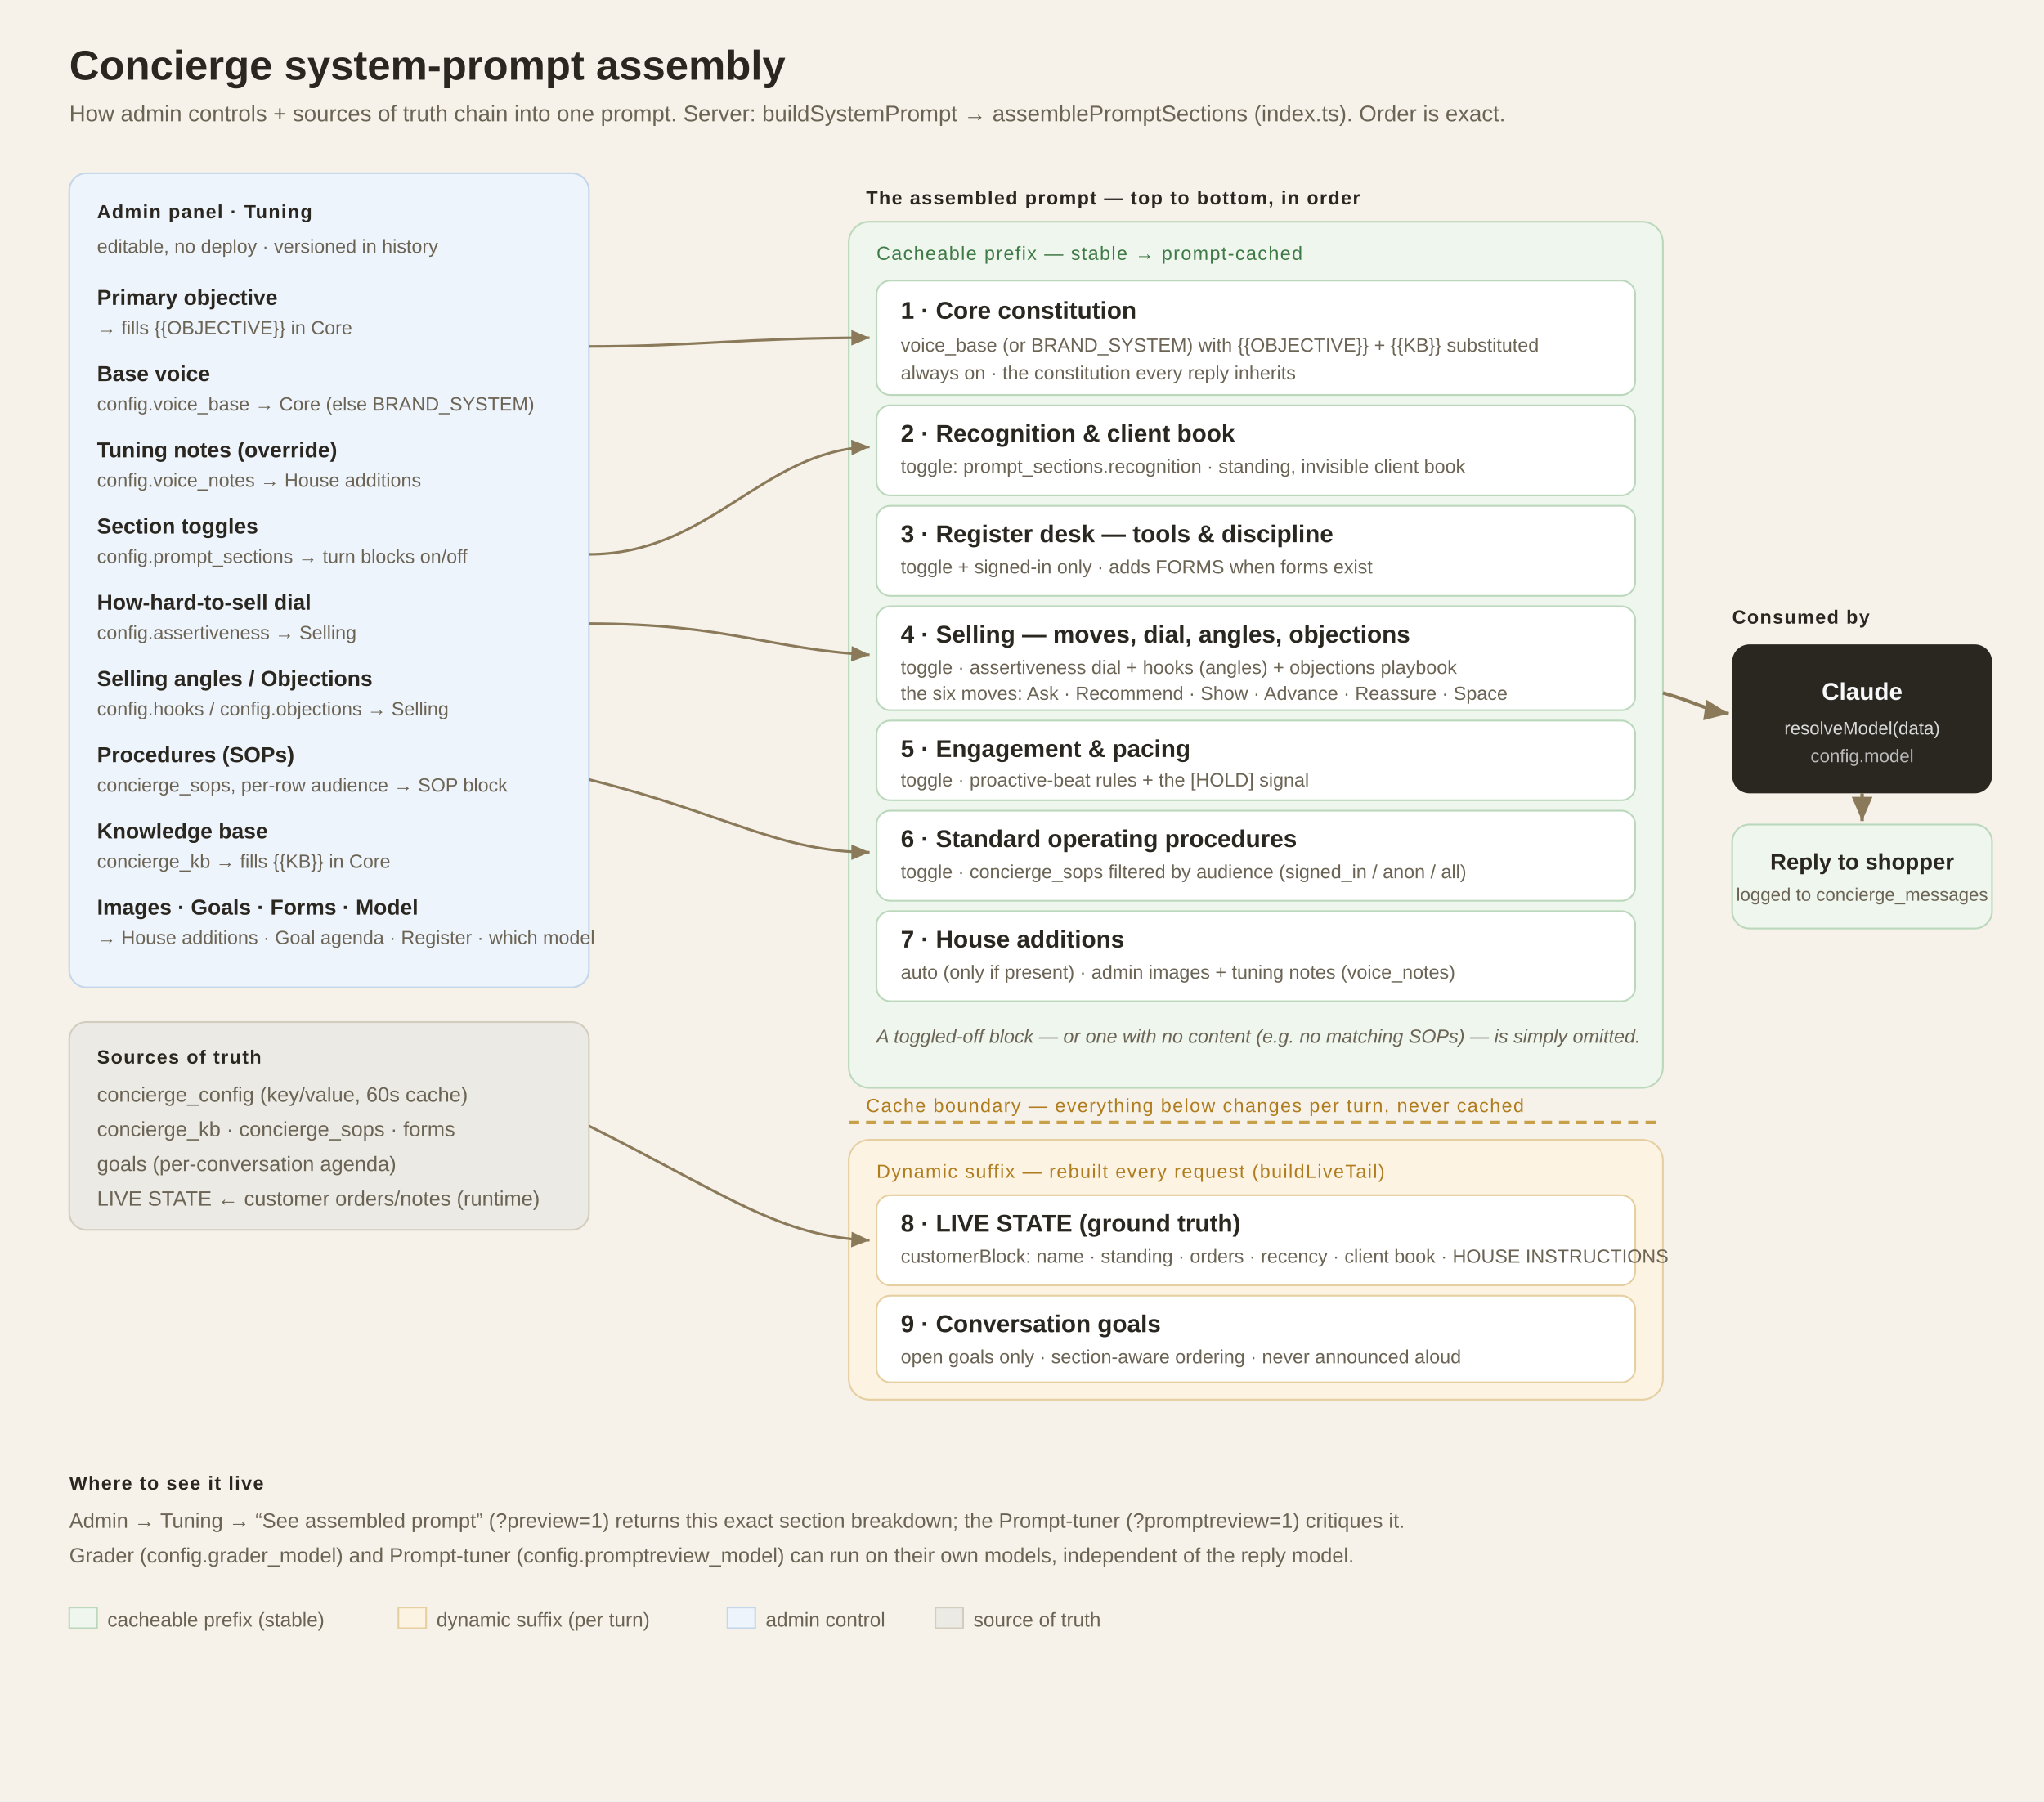
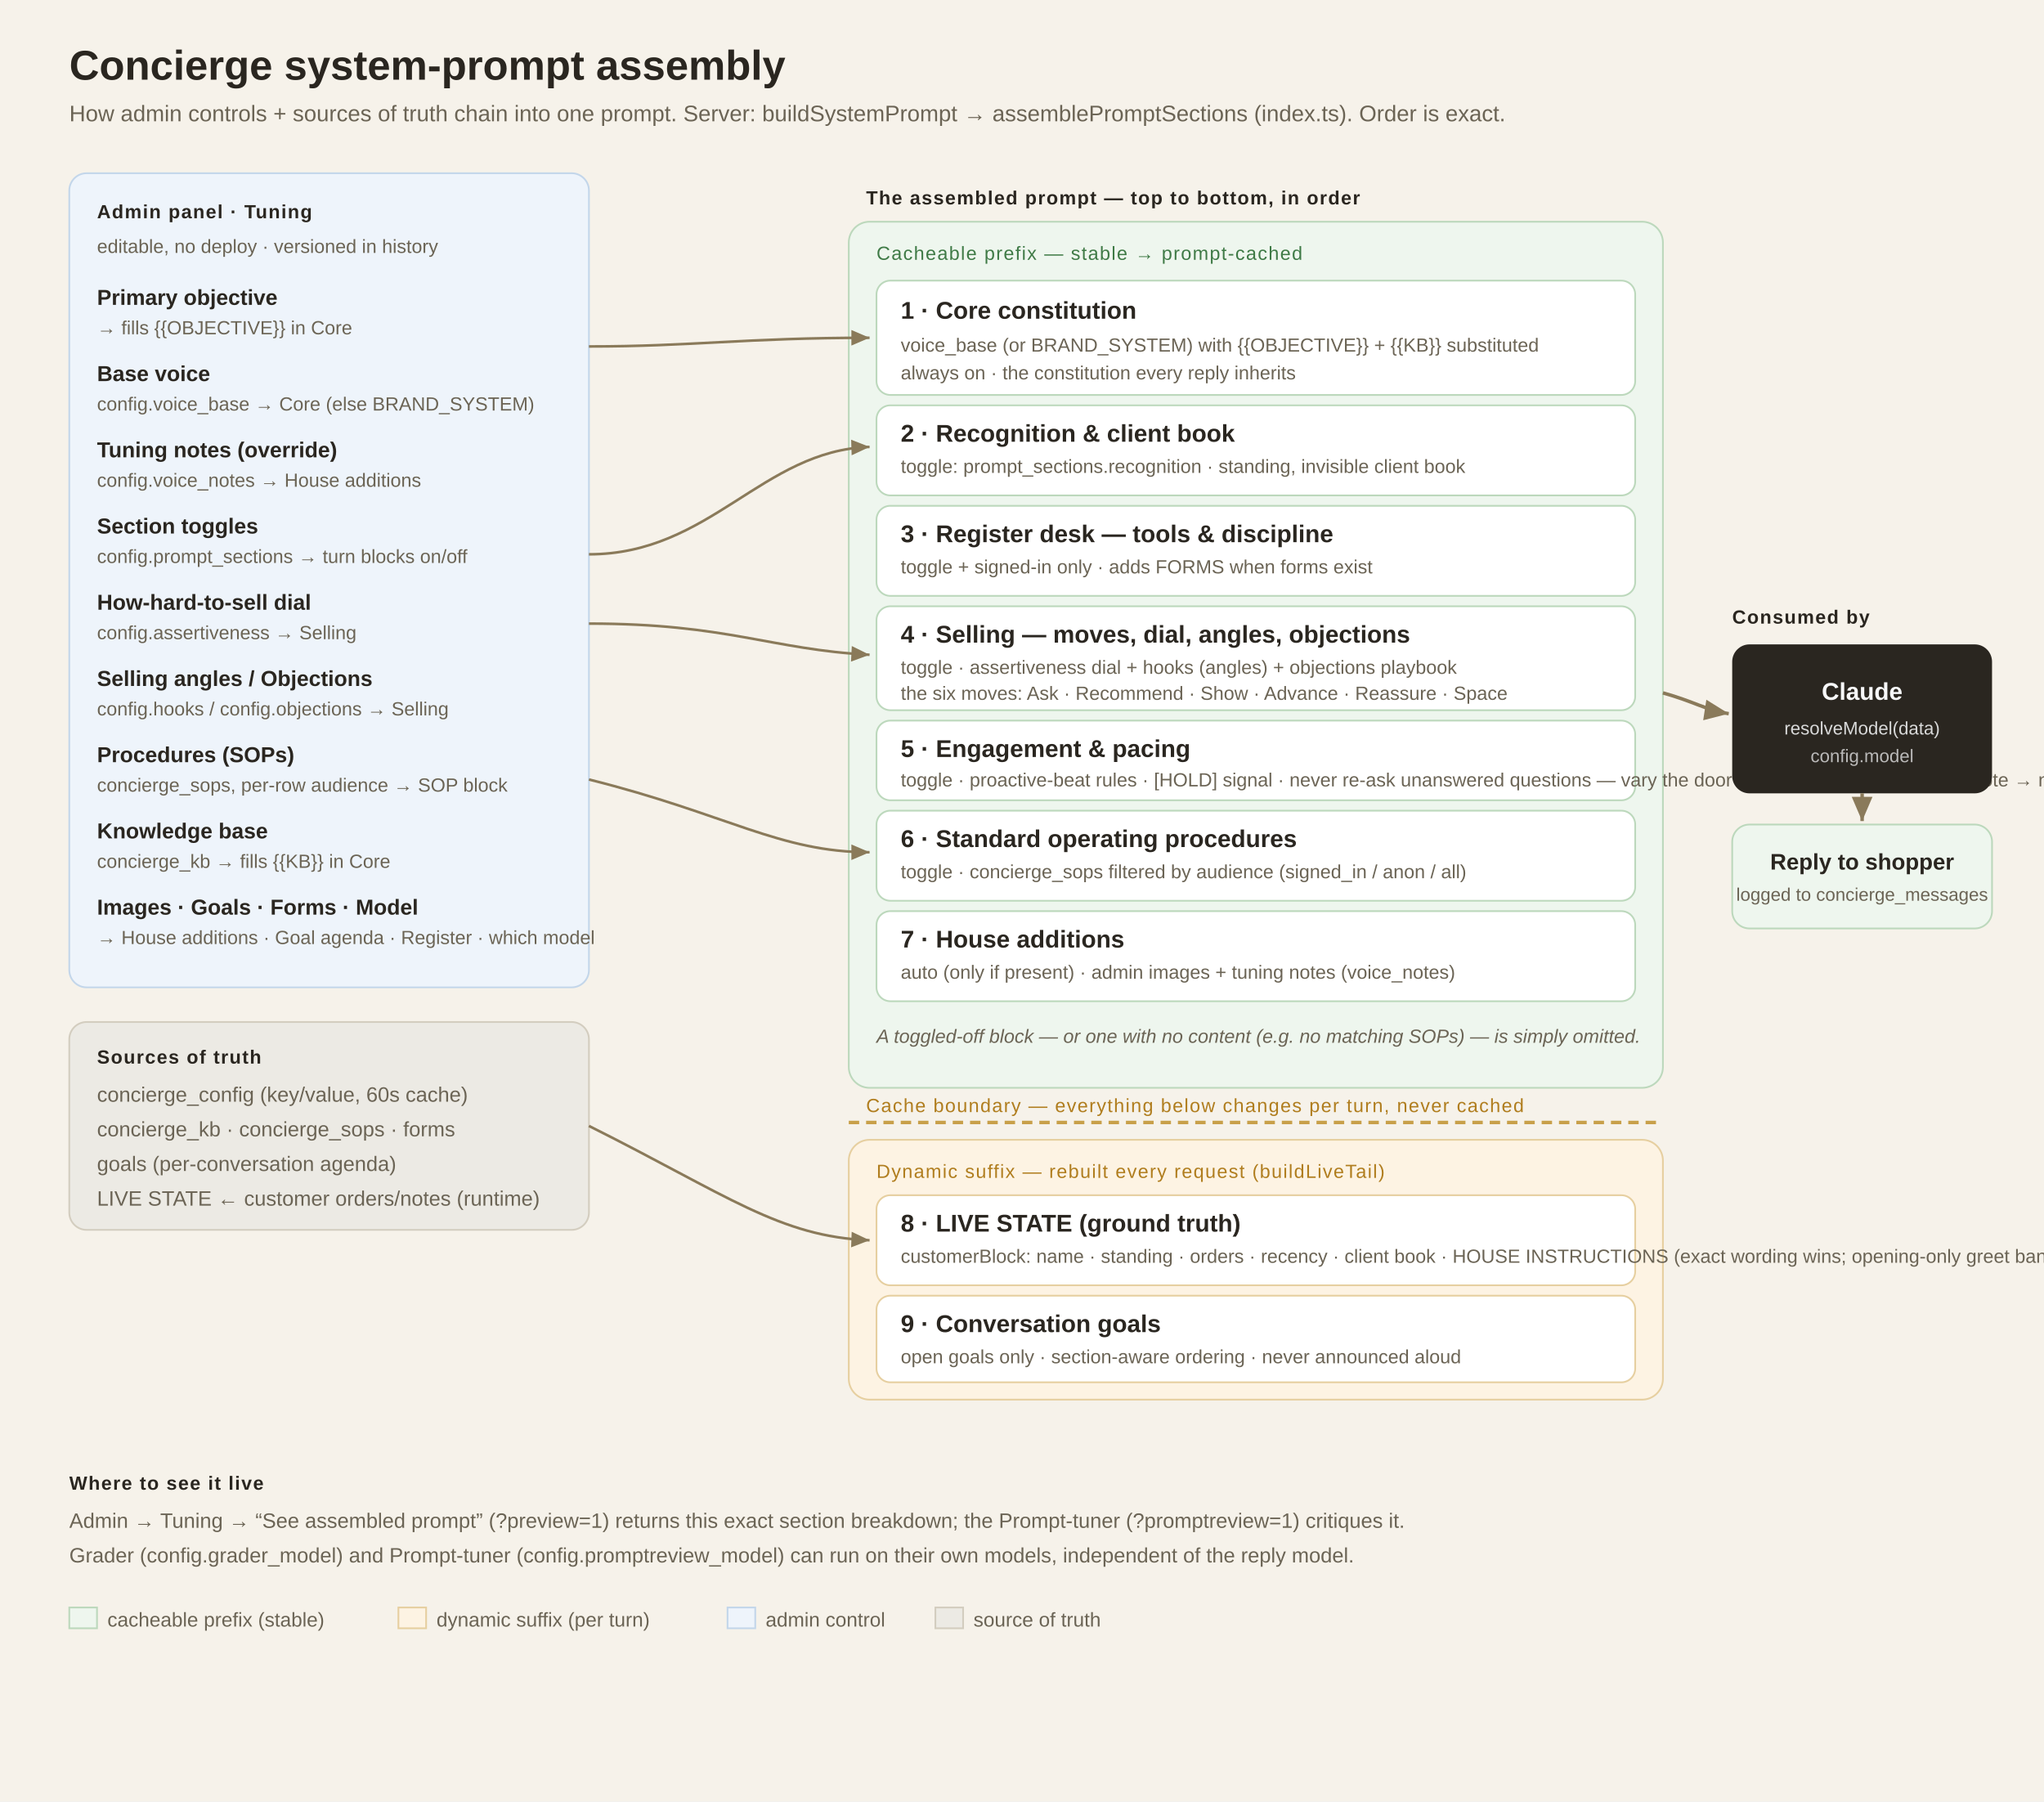
<svg xmlns="http://www.w3.org/2000/svg" width="1180" height="1040" viewBox="0 0 1180 1040" font-family="'Helvetica Neue',Arial,sans-serif">
  <defs>
    <marker id="arrow" markerWidth="9" markerHeight="9" refX="7" refY="3" orient="auto" markerUnits="strokeWidth">
      <path d="M0,0 L7,3 L0,6 Z" fill="#8a7a5a" />
    </marker>
    <style>
      .t{fill:#2a2620}.m{fill:#6b6455}.w{fill:#f7f8f9}
      .h{font-weight:700}
      .cap{font-size:11px;letter-spacing:.06em;text-transform:uppercase}
    </style>
  </defs>
  <rect width="1180" height="1040" fill="#f6f2ea" />
  <text x="40" y="46" class="t h" font-size="24">Concierge system-prompt assembly</text>
  <text x="40" y="70" class="m" font-size="13">How admin controls + sources of truth chain into one prompt. Server: buildSystemPrompt → assemblePromptSections (index.ts). Order is exact.</text>
  <rect x="40" y="100" width="300" height="470" rx="10" fill="#eef4fb" stroke="#c3d6ea" />
  <text x="56" y="126" class="t h cap">Admin panel · Tuning</text>
  <text x="56" y="146" class="m" font-size="11">editable, no deploy · versioned in history</text>
  <g font-size="12.5" class="t">
    <text x="56" y="176" class="h">Primary objective</text>
    <text x="56" y="193" class="m" font-size="11">→ fills {{OBJECTIVE}} in Core</text>
    <text x="56" y="220" class="h">Base voice</text>
    <text x="56" y="237" class="m" font-size="11">config.voice_base → Core (else BRAND_SYSTEM)</text>
    <text x="56" y="264" class="h">Tuning notes (override)</text>
    <text x="56" y="281" class="m" font-size="11">config.voice_notes → House additions</text>
    <text x="56" y="308" class="h">Section toggles</text>
    <text x="56" y="325" class="m" font-size="11">config.prompt_sections → turn blocks on/off</text>
    <text x="56" y="352" class="h">How-hard-to-sell dial</text>
    <text x="56" y="369" class="m" font-size="11">config.assertiveness → Selling</text>
    <text x="56" y="396" class="h">Selling angles / Objections</text>
    <text x="56" y="413" class="m" font-size="11">config.hooks / config.objections → Selling</text>
    <text x="56" y="440" class="h">Procedures (SOPs)</text>
    <text x="56" y="457" class="m" font-size="11">concierge_sops, per-row audience → SOP block</text>
    <text x="56" y="484" class="h">Knowledge base</text>
    <text x="56" y="501" class="m" font-size="11">concierge_kb → fills {{KB}} in Core</text>
    <text x="56" y="528" class="h">Images · Goals · Forms · Model</text>
    <text x="56" y="545" class="m" font-size="11">→ House additions · Goal agenda · Register · which model</text>
  </g>
  <rect x="40" y="590" width="300" height="120" rx="10" fill="#eceae4" stroke="#d3cdbf" />
  <text x="56" y="614" class="t h cap">Sources of truth</text>
  <g font-size="12" class="m">
    <text x="56" y="636">concierge_config  (key/value, 60s cache)</text>
    <text x="56" y="656">concierge_kb  ·  concierge_sops  ·  forms</text>
    <text x="56" y="676">goals (per-conversation agenda)</text>
    <text x="56" y="696">LIVE STATE ← customer orders/notes (runtime)</text>
  </g>
  <text x="500" y="118" class="t h cap">The assembled prompt — top to bottom, in order</text>
  <rect x="490" y="128" width="470" height="500" rx="12" fill="#eef6ee" stroke="#bcd8bc" />
  <text x="506" y="150" class="cap" fill="#3f7a46">Cacheable prefix — stable → prompt-cached</text>
  <rect x="506" y="162" width="438" height="66" rx="8" fill="#ffffff" stroke="#bcd8bc" />
  <text x="520" y="184" class="t h" font-size="14">1 · Core constitution</text>
  <text x="520" y="203" class="m" font-size="11">voice_base (or BRAND_SYSTEM) with {{OBJECTIVE}} + {{KB}} substituted</text>
  <text x="520" y="219" class="m" font-size="11">always on · the constitution every reply inherits</text>
  <rect x="506" y="234" width="438" height="52" rx="8" fill="#ffffff" stroke="#bcd8bc" />
  <text x="520" y="255" class="t h" font-size="14">2 · Recognition &amp; client book</text>
  <text x="520" y="273" class="m" font-size="11">toggle: prompt_sections.recognition · standing, invisible client book</text>
  <rect x="506" y="292" width="438" height="52" rx="8" fill="#ffffff" stroke="#bcd8bc" />
  <text x="520" y="313" class="t h" font-size="14">3 · Register desk — tools &amp; discipline</text>
  <text x="520" y="331" class="m" font-size="11">toggle + signed-in only · adds FORMS when forms exist</text>
  <rect x="506" y="350" width="438" height="60" rx="8" fill="#ffffff" stroke="#bcd8bc" />
  <text x="520" y="371" class="t h" font-size="14">4 · Selling — moves, dial, angles, objections</text>
  <text x="520" y="389" class="m" font-size="11">toggle · assertiveness dial + hooks (angles) + objections playbook</text>
  <text x="520" y="404" class="m" font-size="11">the six moves: Ask · Recommend · Show · Advance · Reassure · Space</text>
  <rect x="506" y="416" width="438" height="46" rx="8" fill="#ffffff" stroke="#bcd8bc" />
  <text x="520" y="437" class="t h" font-size="14">5 · Engagement &amp; pacing</text>
-   <text x="520" y="454" class="m" font-size="11">toggle · proactive-beat rules + the [HOLD] signal</text>
+   <text x="520" y="454" class="m" font-size="11">toggle · proactive-beat rules · [HOLD] signal · never re-ask unanswered questions — vary the door (detail → picture → service note → new subject)</text>
  <rect x="506" y="468" width="438" height="52" rx="8" fill="#ffffff" stroke="#bcd8bc" />
  <text x="520" y="489" class="t h" font-size="14">6 · Standard operating procedures</text>
  <text x="520" y="507" class="m" font-size="11">toggle · concierge_sops filtered by audience (signed_in / anon / all)</text>
  <rect x="506" y="526" width="438" height="52" rx="8" fill="#ffffff" stroke="#bcd8bc" />
  <text x="520" y="547" class="t h" font-size="14">7 · House additions</text>
  <text x="520" y="565" class="m" font-size="11">auto (only if present) · admin images + tuning notes (voice_notes)</text>
  <text x="506" y="602" class="m" font-size="11" font-style="italic">A toggled-off block — or one with no content (e.g. no matching SOPs) — is simply omitted.</text>
  <line x1="490" y1="648" x2="960" y2="648" stroke="#c8a04a" stroke-width="2" stroke-dasharray="6 4" />
  <text x="500" y="642" class="cap" fill="#b07d1e">Cache boundary — everything below changes per turn, never cached</text>
  <rect x="490" y="658" width="470" height="150" rx="12" fill="#fdf3e3" stroke="#e6cfa0" />
  <text x="506" y="680" class="cap" fill="#b07d1e">Dynamic suffix — rebuilt every request (buildLiveTail)</text>
  <rect x="506" y="690" width="438" height="52" rx="8" fill="#ffffff" stroke="#e6cfa0" />
  <text x="520" y="711" class="t h" font-size="14">8 · LIVE STATE  (ground truth)</text>
-   <text x="520" y="729" class="m" font-size="11">customerBlock: name · standing · orders · recency · client book · HOUSE INSTRUCTIONS</text>
+   <text x="520" y="729" class="m" font-size="11">customerBlock: name · standing · orders · recency · client book · HOUSE INSTRUCTIONS (exact wording wins; opening-only greet banners) — on EVERY beat incl. the closed-panel bubble</text>
  <rect x="506" y="748" width="438" height="50" rx="8" fill="#ffffff" stroke="#e6cfa0" />
  <text x="520" y="769" class="t h" font-size="14">9 · Conversation goals</text>
  <text x="520" y="787" class="m" font-size="11">open goals only · section-aware ordering · never announced aloud</text>
  <text x="1000" y="360" class="t h cap">Consumed by</text>
  <rect x="1000" y="372" width="150" height="86" rx="10" fill="#2a2620" />
  <text x="1075" y="404" class="w h" font-size="14" text-anchor="middle">Claude</text>
  <text x="1075" y="424" class="w" font-size="10.5" text-anchor="middle" opacity=".85">resolveModel(data)</text>
  <text x="1075" y="440" class="w" font-size="10.5" text-anchor="middle" opacity=".7">config.model</text>
  <rect x="1000" y="476" width="150" height="60" rx="10" fill="#eef6ee" stroke="#bcd8bc" />
  <text x="1075" y="502" class="t h" font-size="13" text-anchor="middle">Reply to shopper</text>
  <text x="1075" y="520" class="m" font-size="10.5" text-anchor="middle">logged to concierge_messages</text>
  <path d="M340 200 C 400 200, 430 195, 502 195" fill="none" stroke="#8a7a5a" stroke-width="1.5" marker-end="url(#arrow)" />
  <path d="M340 320 C 410 320, 440 260, 502 258" fill="none" stroke="#8a7a5a" stroke-width="1.5" marker-end="url(#arrow)" />
  <path d="M340 360 C 420 360, 445 375, 502 378" fill="none" stroke="#8a7a5a" stroke-width="1.5" marker-end="url(#arrow)" />
  <path d="M340 450 C 420 470, 450 492, 502 492" fill="none" stroke="#8a7a5a" stroke-width="1.5" marker-end="url(#arrow)" />
  <path d="M340 650 C 420 690, 450 714, 502 716" fill="none" stroke="#8a7a5a" stroke-width="1.5" marker-end="url(#arrow)" />
  <path d="M960 400 C 978 405, 985 410, 998 412" fill="none" stroke="#8a7a5a" stroke-width="2" marker-end="url(#arrow)" />
  <path d="M1075 458 L 1075 474" fill="none" stroke="#8a7a5a" stroke-width="2" marker-end="url(#arrow)" />
  <text x="40" y="860" class="t h cap">Where to see it live</text>
  <text x="40" y="882" class="m" font-size="12">Admin → Tuning → “See assembled prompt” (?preview=1) returns this exact section breakdown; the Prompt-tuner (?promptreview=1) critiques it.</text>
  <text x="40" y="902" class="m" font-size="12">Grader (config.grader_model) and Prompt-tuner (config.promptreview_model) can run on their own models, independent of the reply model.</text>
  <rect x="40" y="928" width="16" height="12" fill="#eef6ee" stroke="#bcd8bc" />
  <text x="62" y="939" class="m" font-size="11.5">cacheable prefix (stable)</text>
  <rect x="230" y="928" width="16" height="12" fill="#fdf3e3" stroke="#e6cfa0" />
  <text x="252" y="939" class="m" font-size="11.5">dynamic suffix (per turn)</text>
  <rect x="420" y="928" width="16" height="12" fill="#eef4fb" stroke="#c3d6ea" />
  <text x="442" y="939" class="m" font-size="11.5">admin control</text>
  <rect x="540" y="928" width="16" height="12" fill="#eceae4" stroke="#d3cdbf" />
  <text x="562" y="939" class="m" font-size="11.5">source of truth</text>
</svg>
